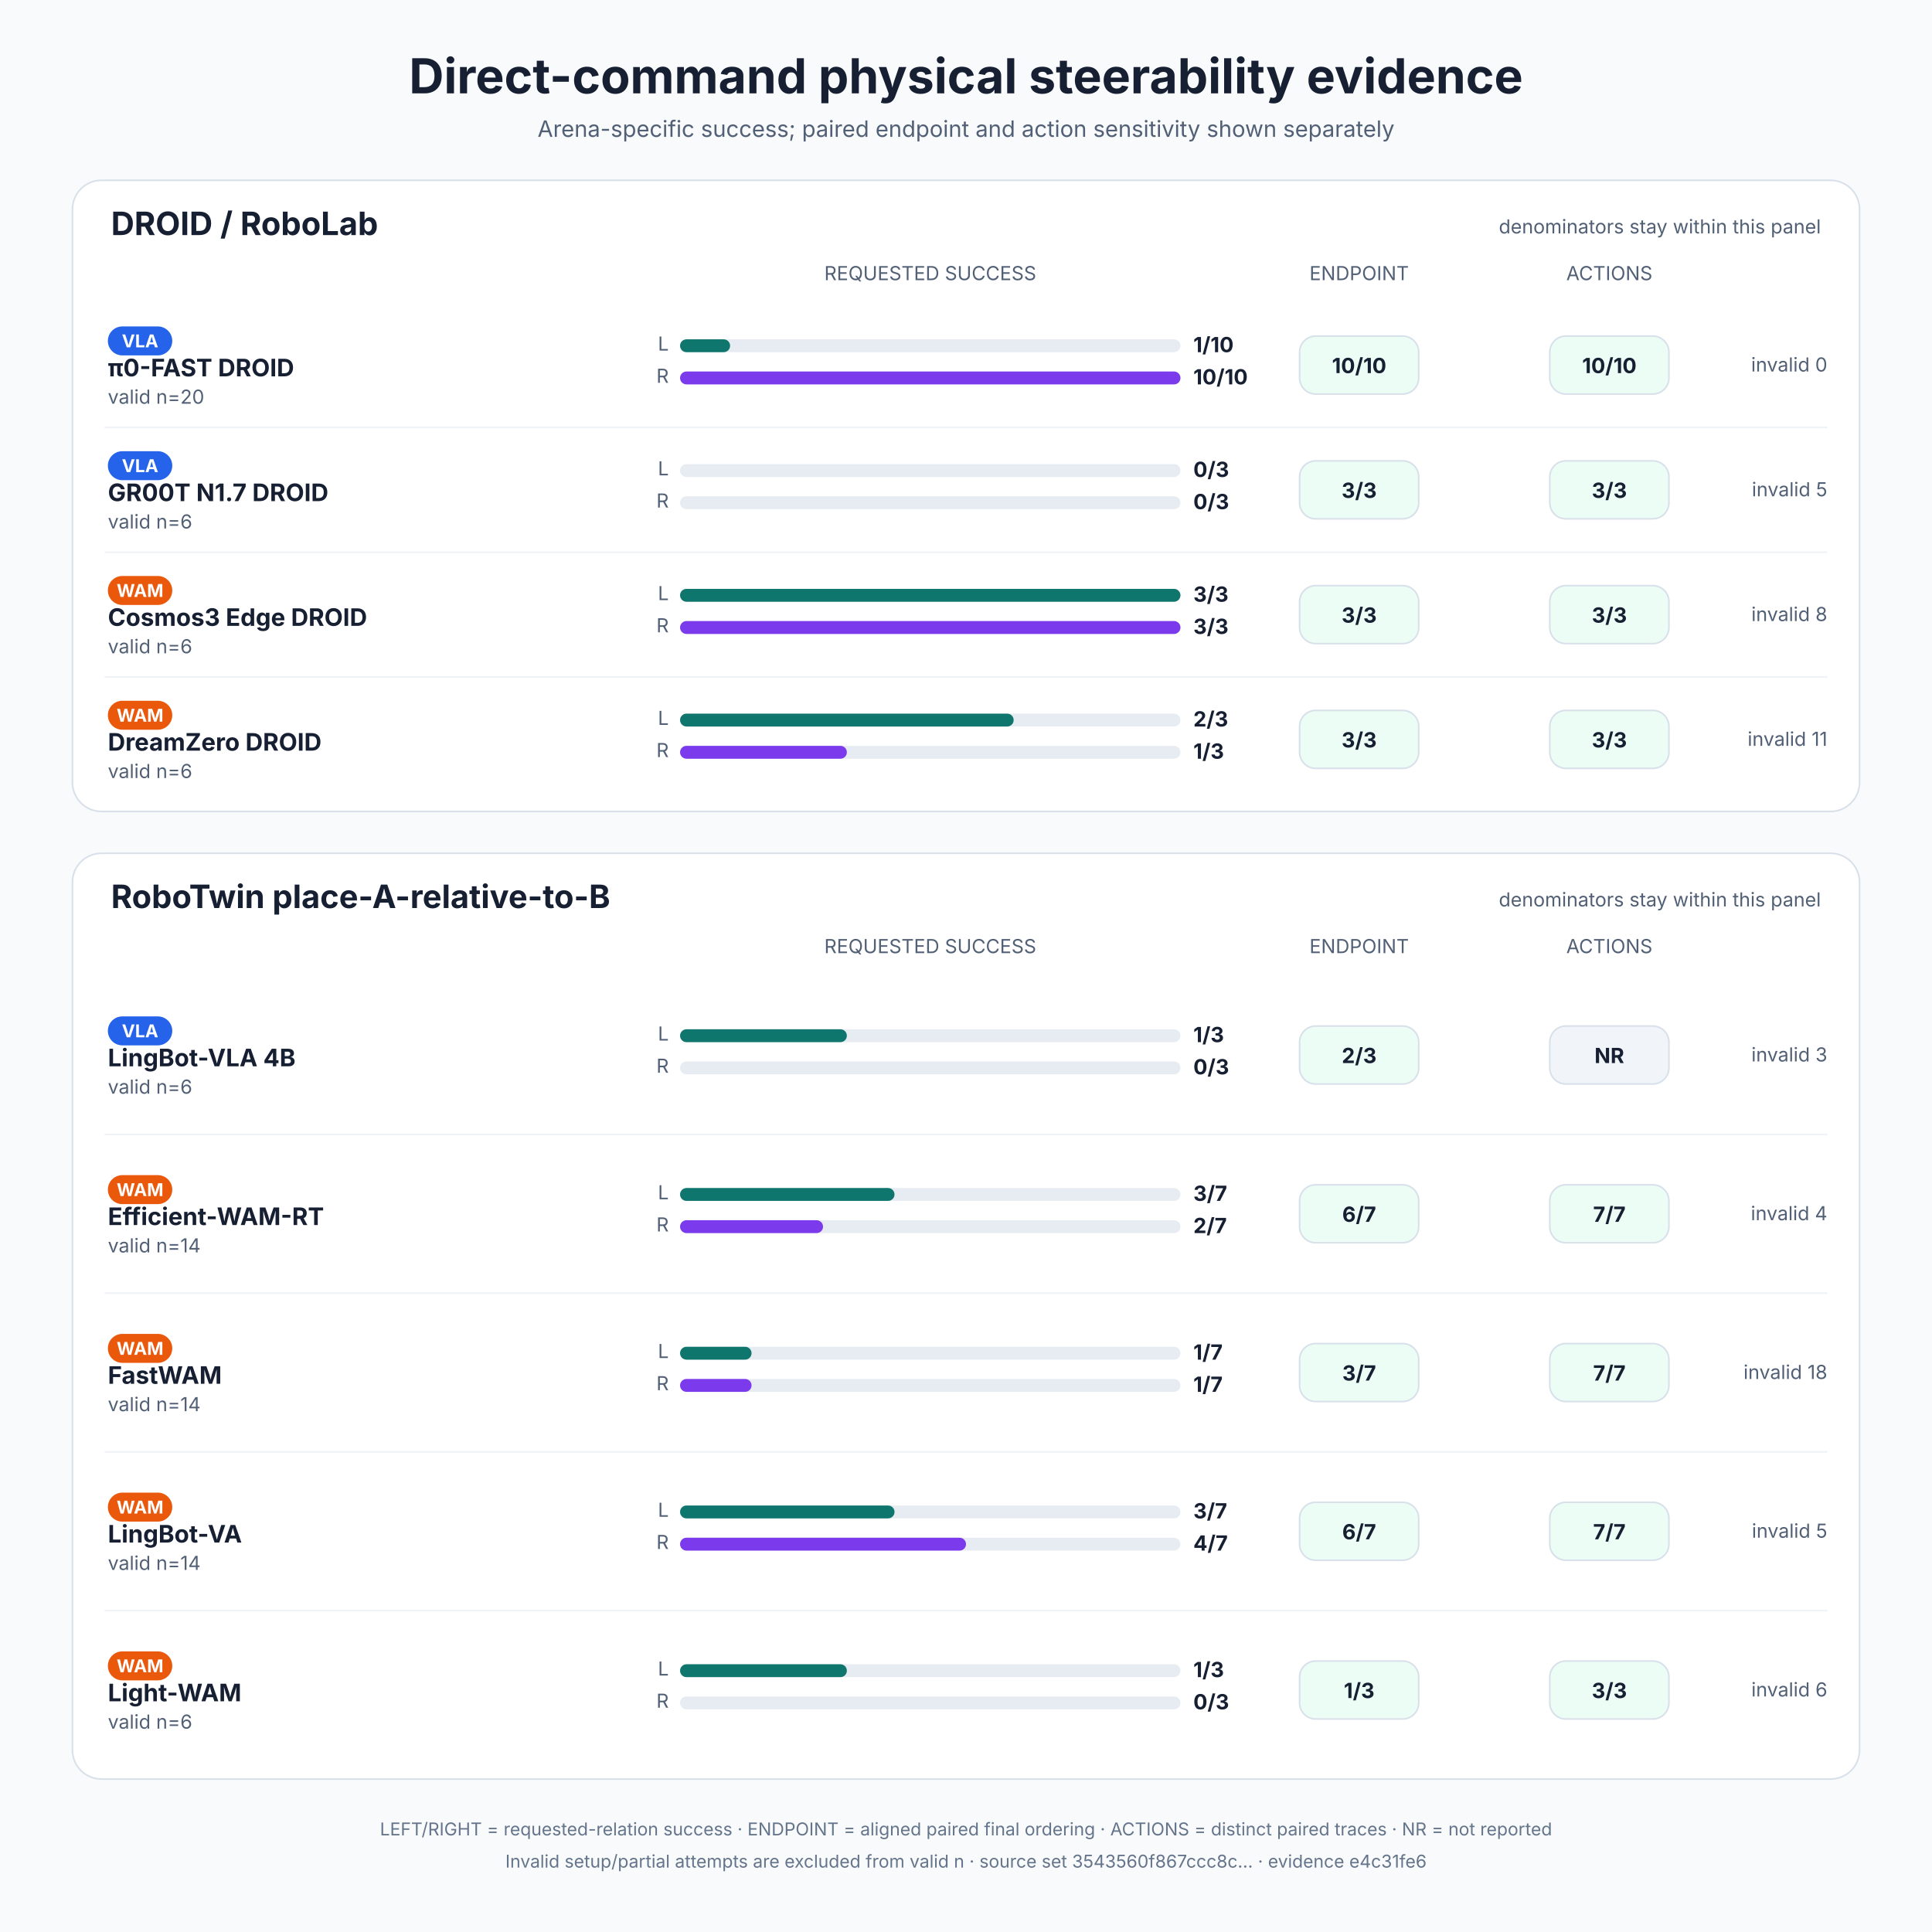
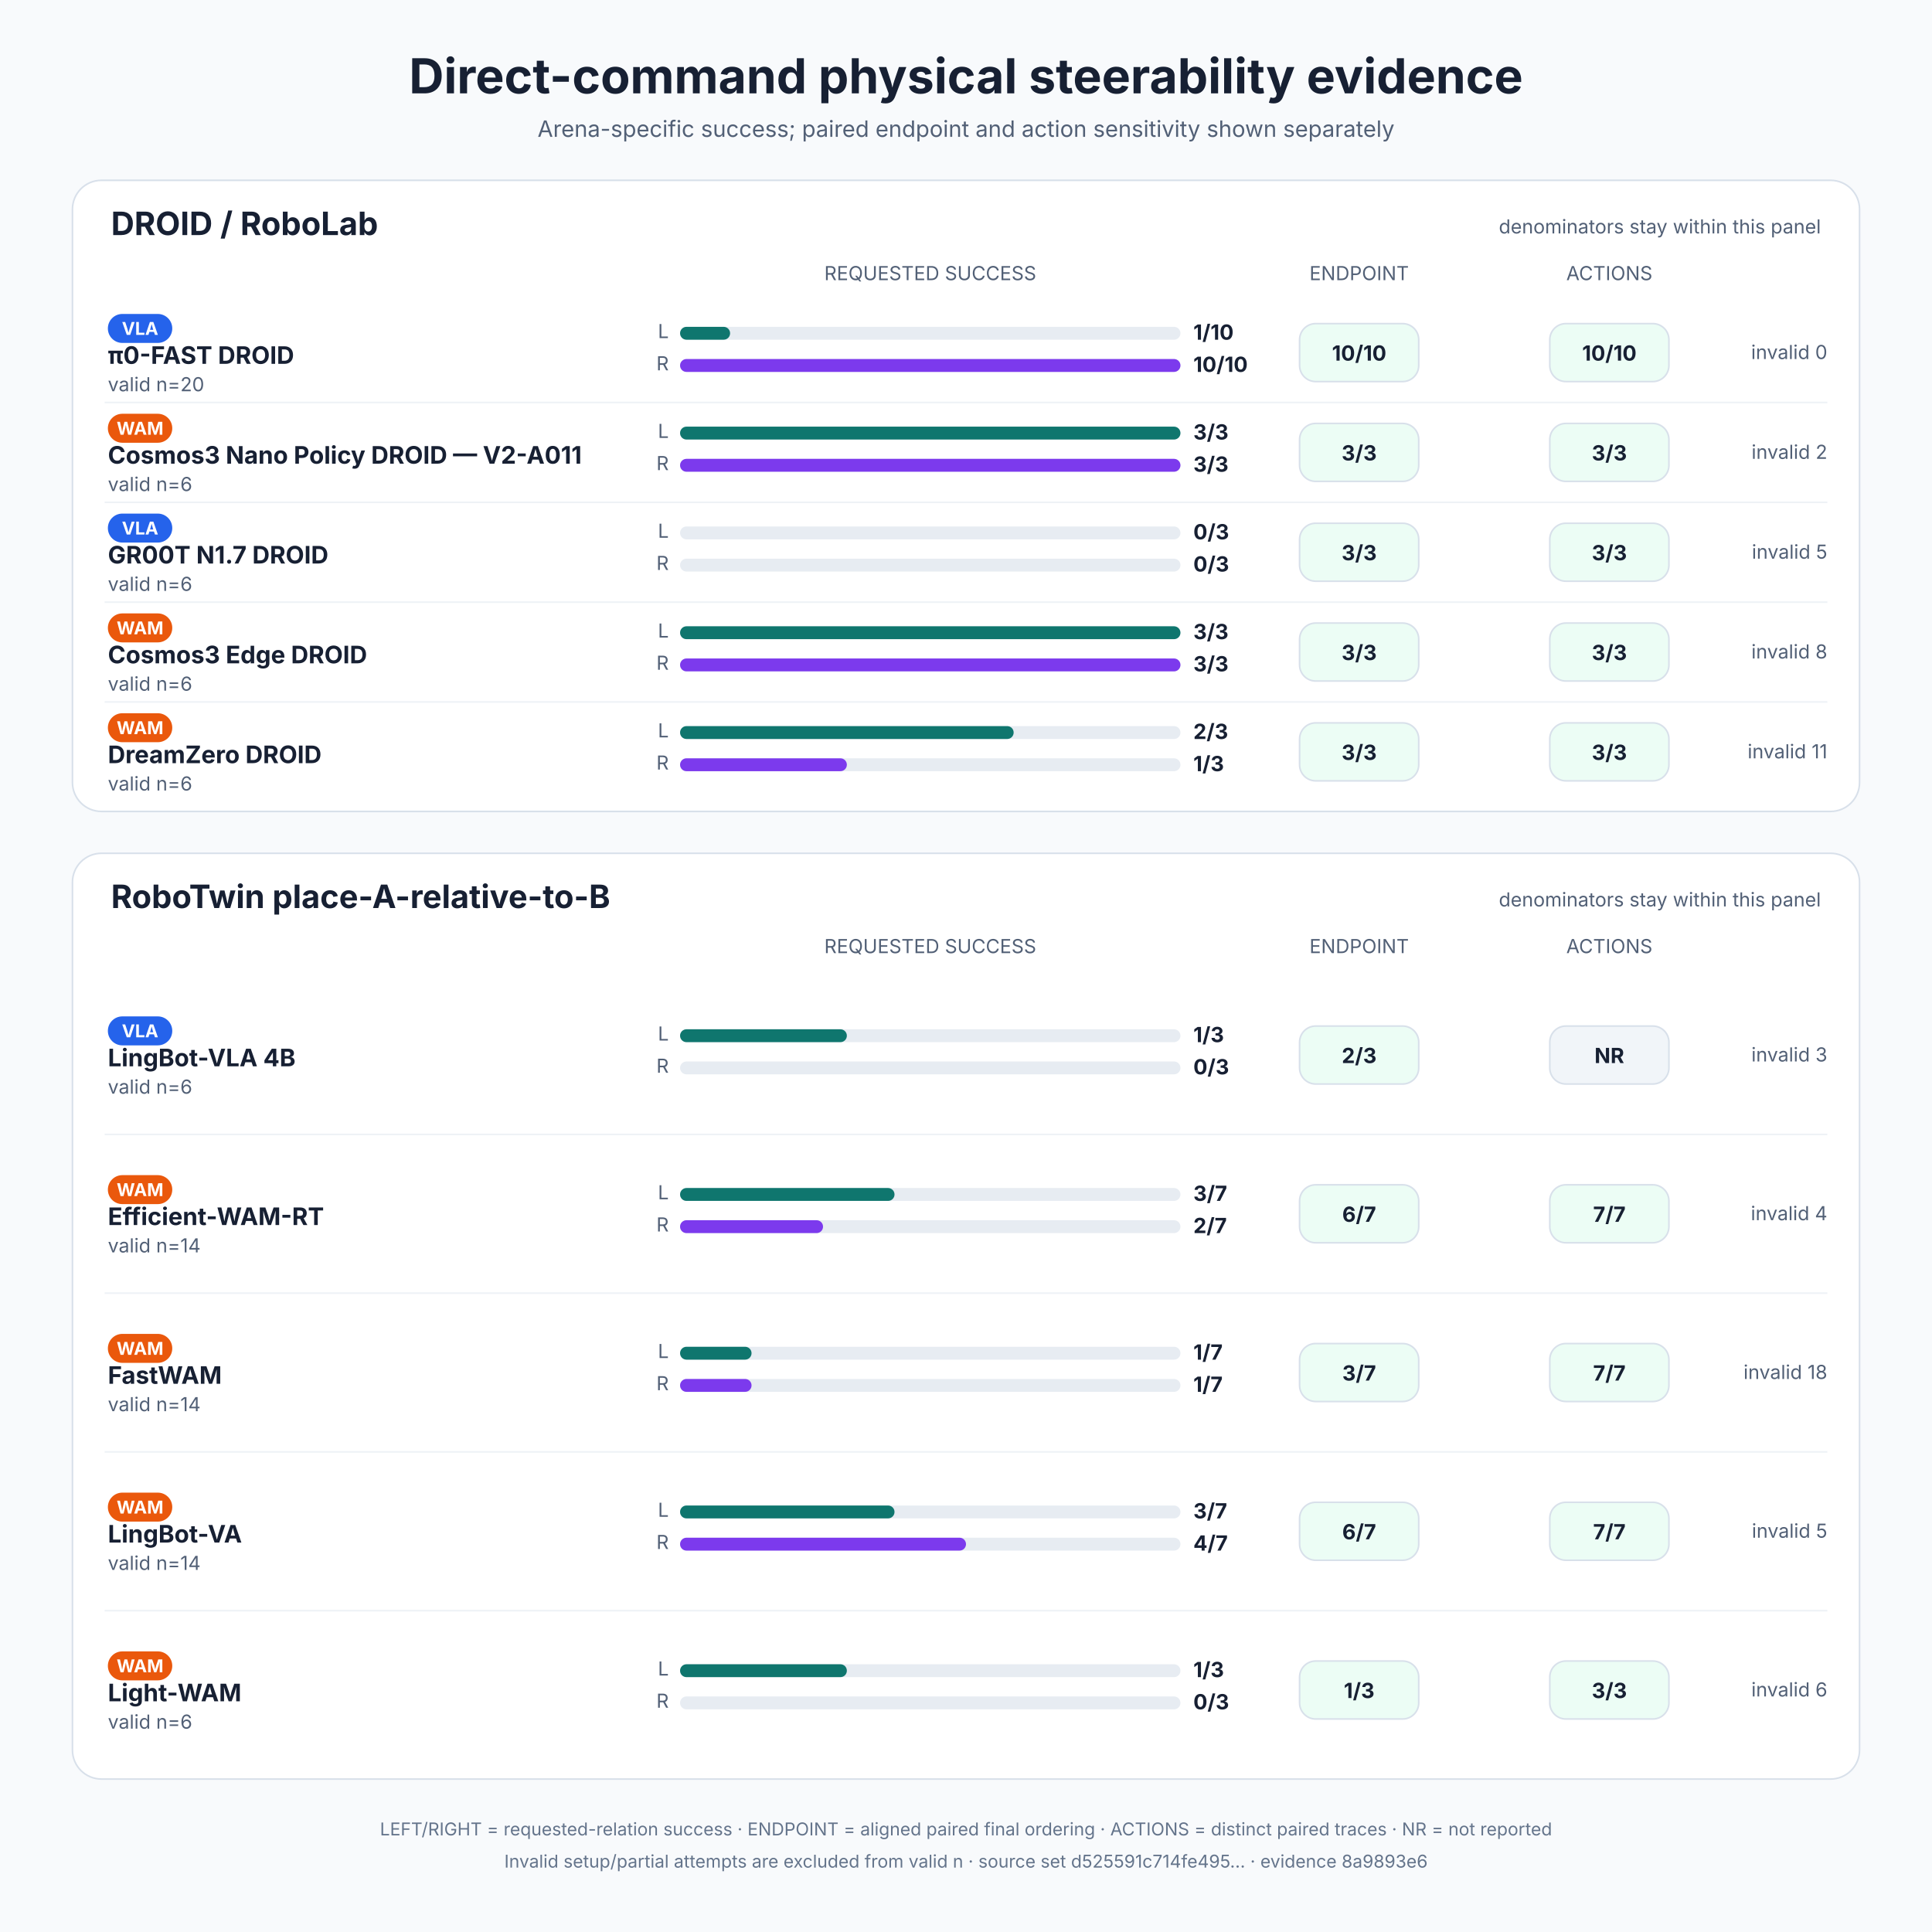
<svg xmlns="http://www.w3.org/2000/svg" width="1200" height="1200" viewBox="0 0 1200 1200">
  <rect width="100%" height="100%" fill="#F8FAFC" />
  <style>text{font-family:Inter,Arial,sans-serif;fill:#172033}.title{font-size:30px;font-weight:700}.subtitle{font-size:14px;fill:#526076}.panel{font-size:20px;font-weight:700}.model{font-size:15px;font-weight:650}.small{font-size:12px;fill:#526076}.metric{font-size:13px;font-weight:650}.badge{font-size:11px;font-weight:700;fill:white}.foot{font-size:11px;fill:#64748B}</style>
  <text class="title" x="600.0" y="58" text-anchor="middle">Direct-command physical steerability evidence</text>
  <text class="subtitle" x="600.0" y="85" text-anchor="middle">Arena-specific success; paired endpoint and action sensitivity shown separately</text>
  <rect x="45" y="112" width="1110" height="392" rx="18" fill="white" stroke="#D8E0EA" />
  <text class="panel" x="69" y="146">DROID / RoboLab</text>
  <text class="small" x="1131" y="145" text-anchor="end">denominators stay within this panel</text>
  <text class="small" x="577.8" y="174" text-anchor="middle">REQUESTED SUCCESS</text>
  <text class="small" x="844.2" y="174" text-anchor="middle">ENDPOINT</text>
  <text class="small" x="999.6" y="174" text-anchor="middle">ACTIONS</text>
-   <rect x="67" y="202.75" width="40" height="18" rx="9" fill="#2563EB" />
-   <text class="badge" x="87" y="215.75" text-anchor="middle">VLA</text>
-   <text class="model" x="67" y="233.75">π0-FAST DROID</text>
-   <text class="small" x="67" y="250.75">valid n=20</text>
-   <rect x="422.4" y="210.75" width="310.8" height="8" rx="4" fill="#E7ECF2" />
-   <rect x="422.4" y="210.75" width="31.08" height="8" rx="4" fill="#0F766E" />
-   <text class="small" x="415.4" y="217.75" text-anchor="end">L</text>
-   <text class="metric" x="741.2" y="218.75">1/10</text>
-   <rect x="422.4" y="230.75" width="310.8" height="8" rx="4" fill="#E7ECF2" />
-   <rect x="422.4" y="230.75" width="310.80" height="8" rx="4" fill="#7C3AED" />
-   <text class="small" x="415.4" y="237.75" text-anchor="end">R</text>
-   <text class="metric" x="741.2" y="238.75">10/10</text>
-   <rect x="807.2" y="208.75" width="74" height="36" rx="10" fill="#ECFDF5" stroke="#D8E0EA" />
-   <text class="metric" x="844.2" y="231.75" text-anchor="middle">10/10</text>
-   <rect x="962.6" y="208.75" width="74" height="36" rx="10" fill="#ECFDF5" stroke="#D8E0EA" />
-   <text class="metric" x="999.6" y="231.75" text-anchor="middle">10/10</text>
-   <text class="small" x="1135" y="230.75" text-anchor="end">invalid 0</text>
-   <line x1="65" x2="1135" y1="265.5" y2="265.5" stroke="#EEF2F6" />
-   <rect x="67" y="280.25" width="40" height="18" rx="9" fill="#2563EB" />
-   <text class="badge" x="87" y="293.25" text-anchor="middle">VLA</text>
-   <text class="model" x="67" y="311.25">GR00T N1.7 DROID</text>
-   <text class="small" x="67" y="328.25">valid n=6</text>
-   <rect x="422.4" y="288.25" width="310.8" height="8" rx="4" fill="#E7ECF2" />
-   <rect x="422.4" y="288.25" width="0.00" height="8" rx="4" fill="#0F766E" />
-   <text class="small" x="415.4" y="295.25" text-anchor="end">L</text>
-   <text class="metric" x="741.2" y="296.25">0/3</text>
-   <rect x="422.4" y="308.25" width="310.8" height="8" rx="4" fill="#E7ECF2" />
-   <rect x="422.4" y="308.25" width="0.00" height="8" rx="4" fill="#7C3AED" />
-   <text class="small" x="415.4" y="315.25" text-anchor="end">R</text>
-   <text class="metric" x="741.2" y="316.25">0/3</text>
-   <rect x="807.2" y="286.25" width="74" height="36" rx="10" fill="#ECFDF5" stroke="#D8E0EA" />
-   <text class="metric" x="844.2" y="309.25" text-anchor="middle">3/3</text>
-   <rect x="962.6" y="286.25" width="74" height="36" rx="10" fill="#ECFDF5" stroke="#D8E0EA" />
-   <text class="metric" x="999.6" y="309.25" text-anchor="middle">3/3</text>
-   <text class="small" x="1135" y="308.25" text-anchor="end">invalid 5</text>
-   <line x1="65" x2="1135" y1="343.0" y2="343.0" stroke="#EEF2F6" />
-   <rect x="67" y="357.75" width="40" height="18" rx="9" fill="#EA580C" />
-   <text class="badge" x="87" y="370.75" text-anchor="middle">WAM</text>
-   <text class="model" x="67" y="388.75">Cosmos3 Edge DROID</text>
-   <text class="small" x="67" y="405.75">valid n=6</text>
-   <rect x="422.4" y="365.75" width="310.8" height="8" rx="4" fill="#E7ECF2" />
-   <rect x="422.4" y="365.75" width="310.80" height="8" rx="4" fill="#0F766E" />
-   <text class="small" x="415.4" y="372.75" text-anchor="end">L</text>
-   <text class="metric" x="741.2" y="373.75">3/3</text>
-   <rect x="422.4" y="385.75" width="310.8" height="8" rx="4" fill="#E7ECF2" />
-   <rect x="422.4" y="385.75" width="310.80" height="8" rx="4" fill="#7C3AED" />
-   <text class="small" x="415.4" y="392.75" text-anchor="end">R</text>
-   <text class="metric" x="741.2" y="393.75">3/3</text>
-   <rect x="807.2" y="363.75" width="74" height="36" rx="10" fill="#ECFDF5" stroke="#D8E0EA" />
-   <text class="metric" x="844.2" y="386.75" text-anchor="middle">3/3</text>
-   <rect x="962.6" y="363.75" width="74" height="36" rx="10" fill="#ECFDF5" stroke="#D8E0EA" />
-   <text class="metric" x="999.6" y="386.75" text-anchor="middle">3/3</text>
-   <text class="small" x="1135" y="385.75" text-anchor="end">invalid 8</text>
-   <line x1="65" x2="1135" y1="420.5" y2="420.5" stroke="#EEF2F6" />
-   <rect x="67" y="435.25" width="40" height="18" rx="9" fill="#EA580C" />
-   <text class="badge" x="87" y="448.25" text-anchor="middle">WAM</text>
-   <text class="model" x="67" y="466.25">DreamZero DROID</text>
-   <text class="small" x="67" y="483.25">valid n=6</text>
-   <rect x="422.4" y="443.25" width="310.8" height="8" rx="4" fill="#E7ECF2" />
-   <rect x="422.4" y="443.25" width="207.20" height="8" rx="4" fill="#0F766E" />
-   <text class="small" x="415.4" y="450.25" text-anchor="end">L</text>
-   <text class="metric" x="741.2" y="451.25">2/3</text>
-   <rect x="422.4" y="463.25" width="310.8" height="8" rx="4" fill="#E7ECF2" />
-   <rect x="422.4" y="463.25" width="103.60" height="8" rx="4" fill="#7C3AED" />
-   <text class="small" x="415.4" y="470.25" text-anchor="end">R</text>
-   <text class="metric" x="741.2" y="471.25">1/3</text>
-   <rect x="807.2" y="441.25" width="74" height="36" rx="10" fill="#ECFDF5" stroke="#D8E0EA" />
-   <text class="metric" x="844.2" y="464.25" text-anchor="middle">3/3</text>
-   <rect x="962.6" y="441.25" width="74" height="36" rx="10" fill="#ECFDF5" stroke="#D8E0EA" />
-   <text class="metric" x="999.6" y="464.25" text-anchor="middle">3/3</text>
-   <text class="small" x="1135" y="463.25" text-anchor="end">invalid 11</text>
+   <rect x="67" y="195.0" width="40" height="18" rx="9" fill="#2563EB" />
+   <text class="badge" x="87" y="208.0" text-anchor="middle">VLA</text>
+   <text class="model" x="67" y="226.0">π0-FAST DROID</text>
+   <text class="small" x="67" y="243.0">valid n=20</text>
+   <rect x="422.4" y="203.0" width="310.8" height="8" rx="4" fill="#E7ECF2" />
+   <rect x="422.4" y="203.0" width="31.08" height="8" rx="4" fill="#0F766E" />
+   <text class="small" x="415.4" y="210.0" text-anchor="end">L</text>
+   <text class="metric" x="741.2" y="211.0">1/10</text>
+   <rect x="422.4" y="223.0" width="310.8" height="8" rx="4" fill="#E7ECF2" />
+   <rect x="422.4" y="223.0" width="310.80" height="8" rx="4" fill="#7C3AED" />
+   <text class="small" x="415.4" y="230.0" text-anchor="end">R</text>
+   <text class="metric" x="741.2" y="231.0">10/10</text>
+   <rect x="807.2" y="201.0" width="74" height="36" rx="10" fill="#ECFDF5" stroke="#D8E0EA" />
+   <text class="metric" x="844.2" y="224.0" text-anchor="middle">10/10</text>
+   <rect x="962.6" y="201.0" width="74" height="36" rx="10" fill="#ECFDF5" stroke="#D8E0EA" />
+   <text class="metric" x="999.6" y="224.0" text-anchor="middle">10/10</text>
+   <text class="small" x="1135" y="223.0" text-anchor="end">invalid 0</text>
+   <line x1="65" x2="1135" y1="250.0" y2="250.0" stroke="#EEF2F6" />
+   <rect x="67" y="257.0" width="40" height="18" rx="9" fill="#EA580C" />
+   <text class="badge" x="87" y="270.0" text-anchor="middle">WAM</text>
+   <text class="model" x="67" y="288.0">Cosmos3 Nano Policy DROID — V2-A011</text>
+   <text class="small" x="67" y="305.0">valid n=6</text>
+   <rect x="422.4" y="265.0" width="310.8" height="8" rx="4" fill="#E7ECF2" />
+   <rect x="422.4" y="265.0" width="310.80" height="8" rx="4" fill="#0F766E" />
+   <text class="small" x="415.4" y="272.0" text-anchor="end">L</text>
+   <text class="metric" x="741.2" y="273.0">3/3</text>
+   <rect x="422.4" y="285.0" width="310.8" height="8" rx="4" fill="#E7ECF2" />
+   <rect x="422.4" y="285.0" width="310.80" height="8" rx="4" fill="#7C3AED" />
+   <text class="small" x="415.4" y="292.0" text-anchor="end">R</text>
+   <text class="metric" x="741.2" y="293.0">3/3</text>
+   <rect x="807.2" y="263.0" width="74" height="36" rx="10" fill="#ECFDF5" stroke="#D8E0EA" />
+   <text class="metric" x="844.2" y="286.0" text-anchor="middle">3/3</text>
+   <rect x="962.6" y="263.0" width="74" height="36" rx="10" fill="#ECFDF5" stroke="#D8E0EA" />
+   <text class="metric" x="999.6" y="286.0" text-anchor="middle">3/3</text>
+   <text class="small" x="1135" y="285.0" text-anchor="end">invalid 2</text>
+   <line x1="65" x2="1135" y1="312.0" y2="312.0" stroke="#EEF2F6" />
+   <rect x="67" y="319.0" width="40" height="18" rx="9" fill="#2563EB" />
+   <text class="badge" x="87" y="332.0" text-anchor="middle">VLA</text>
+   <text class="model" x="67" y="350.0">GR00T N1.7 DROID</text>
+   <text class="small" x="67" y="367.0">valid n=6</text>
+   <rect x="422.4" y="327.0" width="310.8" height="8" rx="4" fill="#E7ECF2" />
+   <rect x="422.4" y="327.0" width="0.00" height="8" rx="4" fill="#0F766E" />
+   <text class="small" x="415.4" y="334.0" text-anchor="end">L</text>
+   <text class="metric" x="741.2" y="335.0">0/3</text>
+   <rect x="422.4" y="347.0" width="310.8" height="8" rx="4" fill="#E7ECF2" />
+   <rect x="422.4" y="347.0" width="0.00" height="8" rx="4" fill="#7C3AED" />
+   <text class="small" x="415.4" y="354.0" text-anchor="end">R</text>
+   <text class="metric" x="741.2" y="355.0">0/3</text>
+   <rect x="807.2" y="325.0" width="74" height="36" rx="10" fill="#ECFDF5" stroke="#D8E0EA" />
+   <text class="metric" x="844.2" y="348.0" text-anchor="middle">3/3</text>
+   <rect x="962.6" y="325.0" width="74" height="36" rx="10" fill="#ECFDF5" stroke="#D8E0EA" />
+   <text class="metric" x="999.6" y="348.0" text-anchor="middle">3/3</text>
+   <text class="small" x="1135" y="347.0" text-anchor="end">invalid 5</text>
+   <line x1="65" x2="1135" y1="374.0" y2="374.0" stroke="#EEF2F6" />
+   <rect x="67" y="381.0" width="40" height="18" rx="9" fill="#EA580C" />
+   <text class="badge" x="87" y="394.0" text-anchor="middle">WAM</text>
+   <text class="model" x="67" y="412.0">Cosmos3 Edge DROID</text>
+   <text class="small" x="67" y="429.0">valid n=6</text>
+   <rect x="422.4" y="389.0" width="310.8" height="8" rx="4" fill="#E7ECF2" />
+   <rect x="422.4" y="389.0" width="310.80" height="8" rx="4" fill="#0F766E" />
+   <text class="small" x="415.4" y="396.0" text-anchor="end">L</text>
+   <text class="metric" x="741.2" y="397.0">3/3</text>
+   <rect x="422.4" y="409.0" width="310.8" height="8" rx="4" fill="#E7ECF2" />
+   <rect x="422.4" y="409.0" width="310.80" height="8" rx="4" fill="#7C3AED" />
+   <text class="small" x="415.4" y="416.0" text-anchor="end">R</text>
+   <text class="metric" x="741.2" y="417.0">3/3</text>
+   <rect x="807.2" y="387.0" width="74" height="36" rx="10" fill="#ECFDF5" stroke="#D8E0EA" />
+   <text class="metric" x="844.2" y="410.0" text-anchor="middle">3/3</text>
+   <rect x="962.6" y="387.0" width="74" height="36" rx="10" fill="#ECFDF5" stroke="#D8E0EA" />
+   <text class="metric" x="999.6" y="410.0" text-anchor="middle">3/3</text>
+   <text class="small" x="1135" y="409.0" text-anchor="end">invalid 8</text>
+   <line x1="65" x2="1135" y1="436.0" y2="436.0" stroke="#EEF2F6" />
+   <rect x="67" y="443.0" width="40" height="18" rx="9" fill="#EA580C" />
+   <text class="badge" x="87" y="456.0" text-anchor="middle">WAM</text>
+   <text class="model" x="67" y="474.0">DreamZero DROID</text>
+   <text class="small" x="67" y="491.0">valid n=6</text>
+   <rect x="422.4" y="451.0" width="310.8" height="8" rx="4" fill="#E7ECF2" />
+   <rect x="422.4" y="451.0" width="207.20" height="8" rx="4" fill="#0F766E" />
+   <text class="small" x="415.4" y="458.0" text-anchor="end">L</text>
+   <text class="metric" x="741.2" y="459.0">2/3</text>
+   <rect x="422.4" y="471.0" width="310.8" height="8" rx="4" fill="#E7ECF2" />
+   <rect x="422.4" y="471.0" width="103.60" height="8" rx="4" fill="#7C3AED" />
+   <text class="small" x="415.4" y="478.0" text-anchor="end">R</text>
+   <text class="metric" x="741.2" y="479.0">1/3</text>
+   <rect x="807.2" y="449.0" width="74" height="36" rx="10" fill="#ECFDF5" stroke="#D8E0EA" />
+   <text class="metric" x="844.2" y="472.0" text-anchor="middle">3/3</text>
+   <rect x="962.6" y="449.0" width="74" height="36" rx="10" fill="#ECFDF5" stroke="#D8E0EA" />
+   <text class="metric" x="999.6" y="472.0" text-anchor="middle">3/3</text>
+   <text class="small" x="1135" y="471.0" text-anchor="end">invalid 11</text>
  <rect x="45" y="530" width="1110" height="575" rx="18" fill="white" stroke="#D8E0EA" />
  <text class="panel" x="69" y="564">RoboTwin place-A-relative-to-B</text>
  <text class="small" x="1131" y="563" text-anchor="end">denominators stay within this panel</text>
  <text class="small" x="577.8" y="592" text-anchor="middle">REQUESTED SUCCESS</text>
  <text class="small" x="844.2" y="592" text-anchor="middle">ENDPOINT</text>
  <text class="small" x="999.6" y="592" text-anchor="middle">ACTIONS</text>
  <rect x="67" y="631.3" width="40" height="18" rx="9" fill="#2563EB" />
  <text class="badge" x="87" y="644.3" text-anchor="middle">VLA</text>
  <text class="model" x="67" y="662.3">LingBot-VLA 4B</text>
  <text class="small" x="67" y="679.3">valid n=6</text>
  <rect x="422.4" y="639.3" width="310.8" height="8" rx="4" fill="#E7ECF2" />
  <rect x="422.4" y="639.3" width="103.60" height="8" rx="4" fill="#0F766E" />
  <text class="small" x="415.4" y="646.3" text-anchor="end">L</text>
  <text class="metric" x="741.2" y="647.3">1/3</text>
  <rect x="422.4" y="659.3" width="310.8" height="8" rx="4" fill="#E7ECF2" />
  <rect x="422.4" y="659.3" width="0.00" height="8" rx="4" fill="#7C3AED" />
  <text class="small" x="415.4" y="666.3" text-anchor="end">R</text>
  <text class="metric" x="741.2" y="667.3">0/3</text>
  <rect x="807.2" y="637.3" width="74" height="36" rx="10" fill="#ECFDF5" stroke="#D8E0EA" />
  <text class="metric" x="844.2" y="660.3" text-anchor="middle">2/3</text>
  <rect x="962.6" y="637.3" width="74" height="36" rx="10" fill="#F1F5F9" stroke="#D8E0EA" />
  <text class="metric" x="999.6" y="660.3" text-anchor="middle">NR</text>
  <text class="small" x="1135" y="659.3" text-anchor="end">invalid 3</text>
  <line x1="65" x2="1135" y1="704.6" y2="704.6" stroke="#EEF2F6" />
  <rect x="67" y="729.9" width="40" height="18" rx="9" fill="#EA580C" />
  <text class="badge" x="87" y="742.9" text-anchor="middle">WAM</text>
  <text class="model" x="67" y="760.9">Efficient-WAM-RT</text>
  <text class="small" x="67" y="777.9">valid n=14</text>
  <rect x="422.4" y="737.9" width="310.8" height="8" rx="4" fill="#E7ECF2" />
  <rect x="422.4" y="737.9" width="133.20" height="8" rx="4" fill="#0F766E" />
  <text class="small" x="415.4" y="744.9" text-anchor="end">L</text>
  <text class="metric" x="741.2" y="745.9">3/7</text>
  <rect x="422.4" y="757.9" width="310.8" height="8" rx="4" fill="#E7ECF2" />
  <rect x="422.4" y="757.9" width="88.80" height="8" rx="4" fill="#7C3AED" />
  <text class="small" x="415.4" y="764.9" text-anchor="end">R</text>
  <text class="metric" x="741.2" y="765.9">2/7</text>
  <rect x="807.2" y="735.9" width="74" height="36" rx="10" fill="#ECFDF5" stroke="#D8E0EA" />
  <text class="metric" x="844.2" y="758.9" text-anchor="middle">6/7</text>
  <rect x="962.6" y="735.9" width="74" height="36" rx="10" fill="#ECFDF5" stroke="#D8E0EA" />
  <text class="metric" x="999.6" y="758.9" text-anchor="middle">7/7</text>
  <text class="small" x="1135" y="757.9" text-anchor="end">invalid 4</text>
  <line x1="65" x2="1135" y1="803.2" y2="803.2" stroke="#EEF2F6" />
  <rect x="67" y="828.5" width="40" height="18" rx="9" fill="#EA580C" />
  <text class="badge" x="87" y="841.5" text-anchor="middle">WAM</text>
  <text class="model" x="67" y="859.5">FastWAM</text>
  <text class="small" x="67" y="876.5">valid n=14</text>
  <rect x="422.4" y="836.5" width="310.8" height="8" rx="4" fill="#E7ECF2" />
  <rect x="422.4" y="836.5" width="44.40" height="8" rx="4" fill="#0F766E" />
  <text class="small" x="415.4" y="843.5" text-anchor="end">L</text>
  <text class="metric" x="741.2" y="844.5">1/7</text>
  <rect x="422.4" y="856.5" width="310.8" height="8" rx="4" fill="#E7ECF2" />
  <rect x="422.4" y="856.5" width="44.40" height="8" rx="4" fill="#7C3AED" />
  <text class="small" x="415.4" y="863.5" text-anchor="end">R</text>
  <text class="metric" x="741.2" y="864.5">1/7</text>
  <rect x="807.2" y="834.5" width="74" height="36" rx="10" fill="#ECFDF5" stroke="#D8E0EA" />
  <text class="metric" x="844.2" y="857.5" text-anchor="middle">3/7</text>
  <rect x="962.6" y="834.5" width="74" height="36" rx="10" fill="#ECFDF5" stroke="#D8E0EA" />
  <text class="metric" x="999.6" y="857.5" text-anchor="middle">7/7</text>
  <text class="small" x="1135" y="856.5" text-anchor="end">invalid 18</text>
  <line x1="65" x2="1135" y1="901.8" y2="901.8" stroke="#EEF2F6" />
  <rect x="67" y="927.1" width="40" height="18" rx="9" fill="#EA580C" />
  <text class="badge" x="87" y="940.1" text-anchor="middle">WAM</text>
  <text class="model" x="67" y="958.1">LingBot-VA</text>
  <text class="small" x="67" y="975.1">valid n=14</text>
  <rect x="422.4" y="935.1" width="310.8" height="8" rx="4" fill="#E7ECF2" />
  <rect x="422.4" y="935.1" width="133.20" height="8" rx="4" fill="#0F766E" />
  <text class="small" x="415.4" y="942.1" text-anchor="end">L</text>
  <text class="metric" x="741.2" y="943.1">3/7</text>
  <rect x="422.4" y="955.1" width="310.8" height="8" rx="4" fill="#E7ECF2" />
  <rect x="422.4" y="955.1" width="177.60" height="8" rx="4" fill="#7C3AED" />
  <text class="small" x="415.4" y="962.1" text-anchor="end">R</text>
  <text class="metric" x="741.2" y="963.1">4/7</text>
  <rect x="807.2" y="933.1" width="74" height="36" rx="10" fill="#ECFDF5" stroke="#D8E0EA" />
  <text class="metric" x="844.2" y="956.1" text-anchor="middle">6/7</text>
  <rect x="962.6" y="933.1" width="74" height="36" rx="10" fill="#ECFDF5" stroke="#D8E0EA" />
  <text class="metric" x="999.6" y="956.1" text-anchor="middle">7/7</text>
  <text class="small" x="1135" y="955.1" text-anchor="end">invalid 5</text>
  <line x1="65" x2="1135" y1="1000.4" y2="1000.4" stroke="#EEF2F6" />
  <rect x="67" y="1025.7" width="40" height="18" rx="9" fill="#EA580C" />
  <text class="badge" x="87" y="1038.7" text-anchor="middle">WAM</text>
  <text class="model" x="67" y="1056.7">Light-WAM</text>
  <text class="small" x="67" y="1073.7">valid n=6</text>
  <rect x="422.4" y="1033.7" width="310.8" height="8" rx="4" fill="#E7ECF2" />
  <rect x="422.4" y="1033.7" width="103.60" height="8" rx="4" fill="#0F766E" />
  <text class="small" x="415.4" y="1040.7" text-anchor="end">L</text>
  <text class="metric" x="741.2" y="1041.7">1/3</text>
  <rect x="422.4" y="1053.7" width="310.8" height="8" rx="4" fill="#E7ECF2" />
  <rect x="422.4" y="1053.7" width="0.00" height="8" rx="4" fill="#7C3AED" />
  <text class="small" x="415.4" y="1060.7" text-anchor="end">R</text>
  <text class="metric" x="741.2" y="1061.7">0/3</text>
  <rect x="807.2" y="1031.7" width="74" height="36" rx="10" fill="#ECFDF5" stroke="#D8E0EA" />
  <text class="metric" x="844.2" y="1054.7" text-anchor="middle">1/3</text>
  <rect x="962.6" y="1031.7" width="74" height="36" rx="10" fill="#ECFDF5" stroke="#D8E0EA" />
  <text class="metric" x="999.6" y="1054.7" text-anchor="middle">3/3</text>
  <text class="small" x="1135" y="1053.7" text-anchor="end">invalid 6</text>
  <text class="foot" x="600.0" y="1140" text-anchor="middle">LEFT/RIGHT = requested-relation success · ENDPOINT = aligned paired final ordering · ACTIONS = distinct paired traces · NR = not reported</text>
-   <text class="foot" x="600.0" y="1160" text-anchor="middle">Invalid setup/partial attempts are excluded from valid n · source set 3543560f867ccc8c… · evidence e4c31fe6</text>
+   <text class="foot" x="600.0" y="1160" text-anchor="middle">Invalid setup/partial attempts are excluded from valid n · source set d525591c714fe495… · evidence 8a9893e6</text>
</svg>
